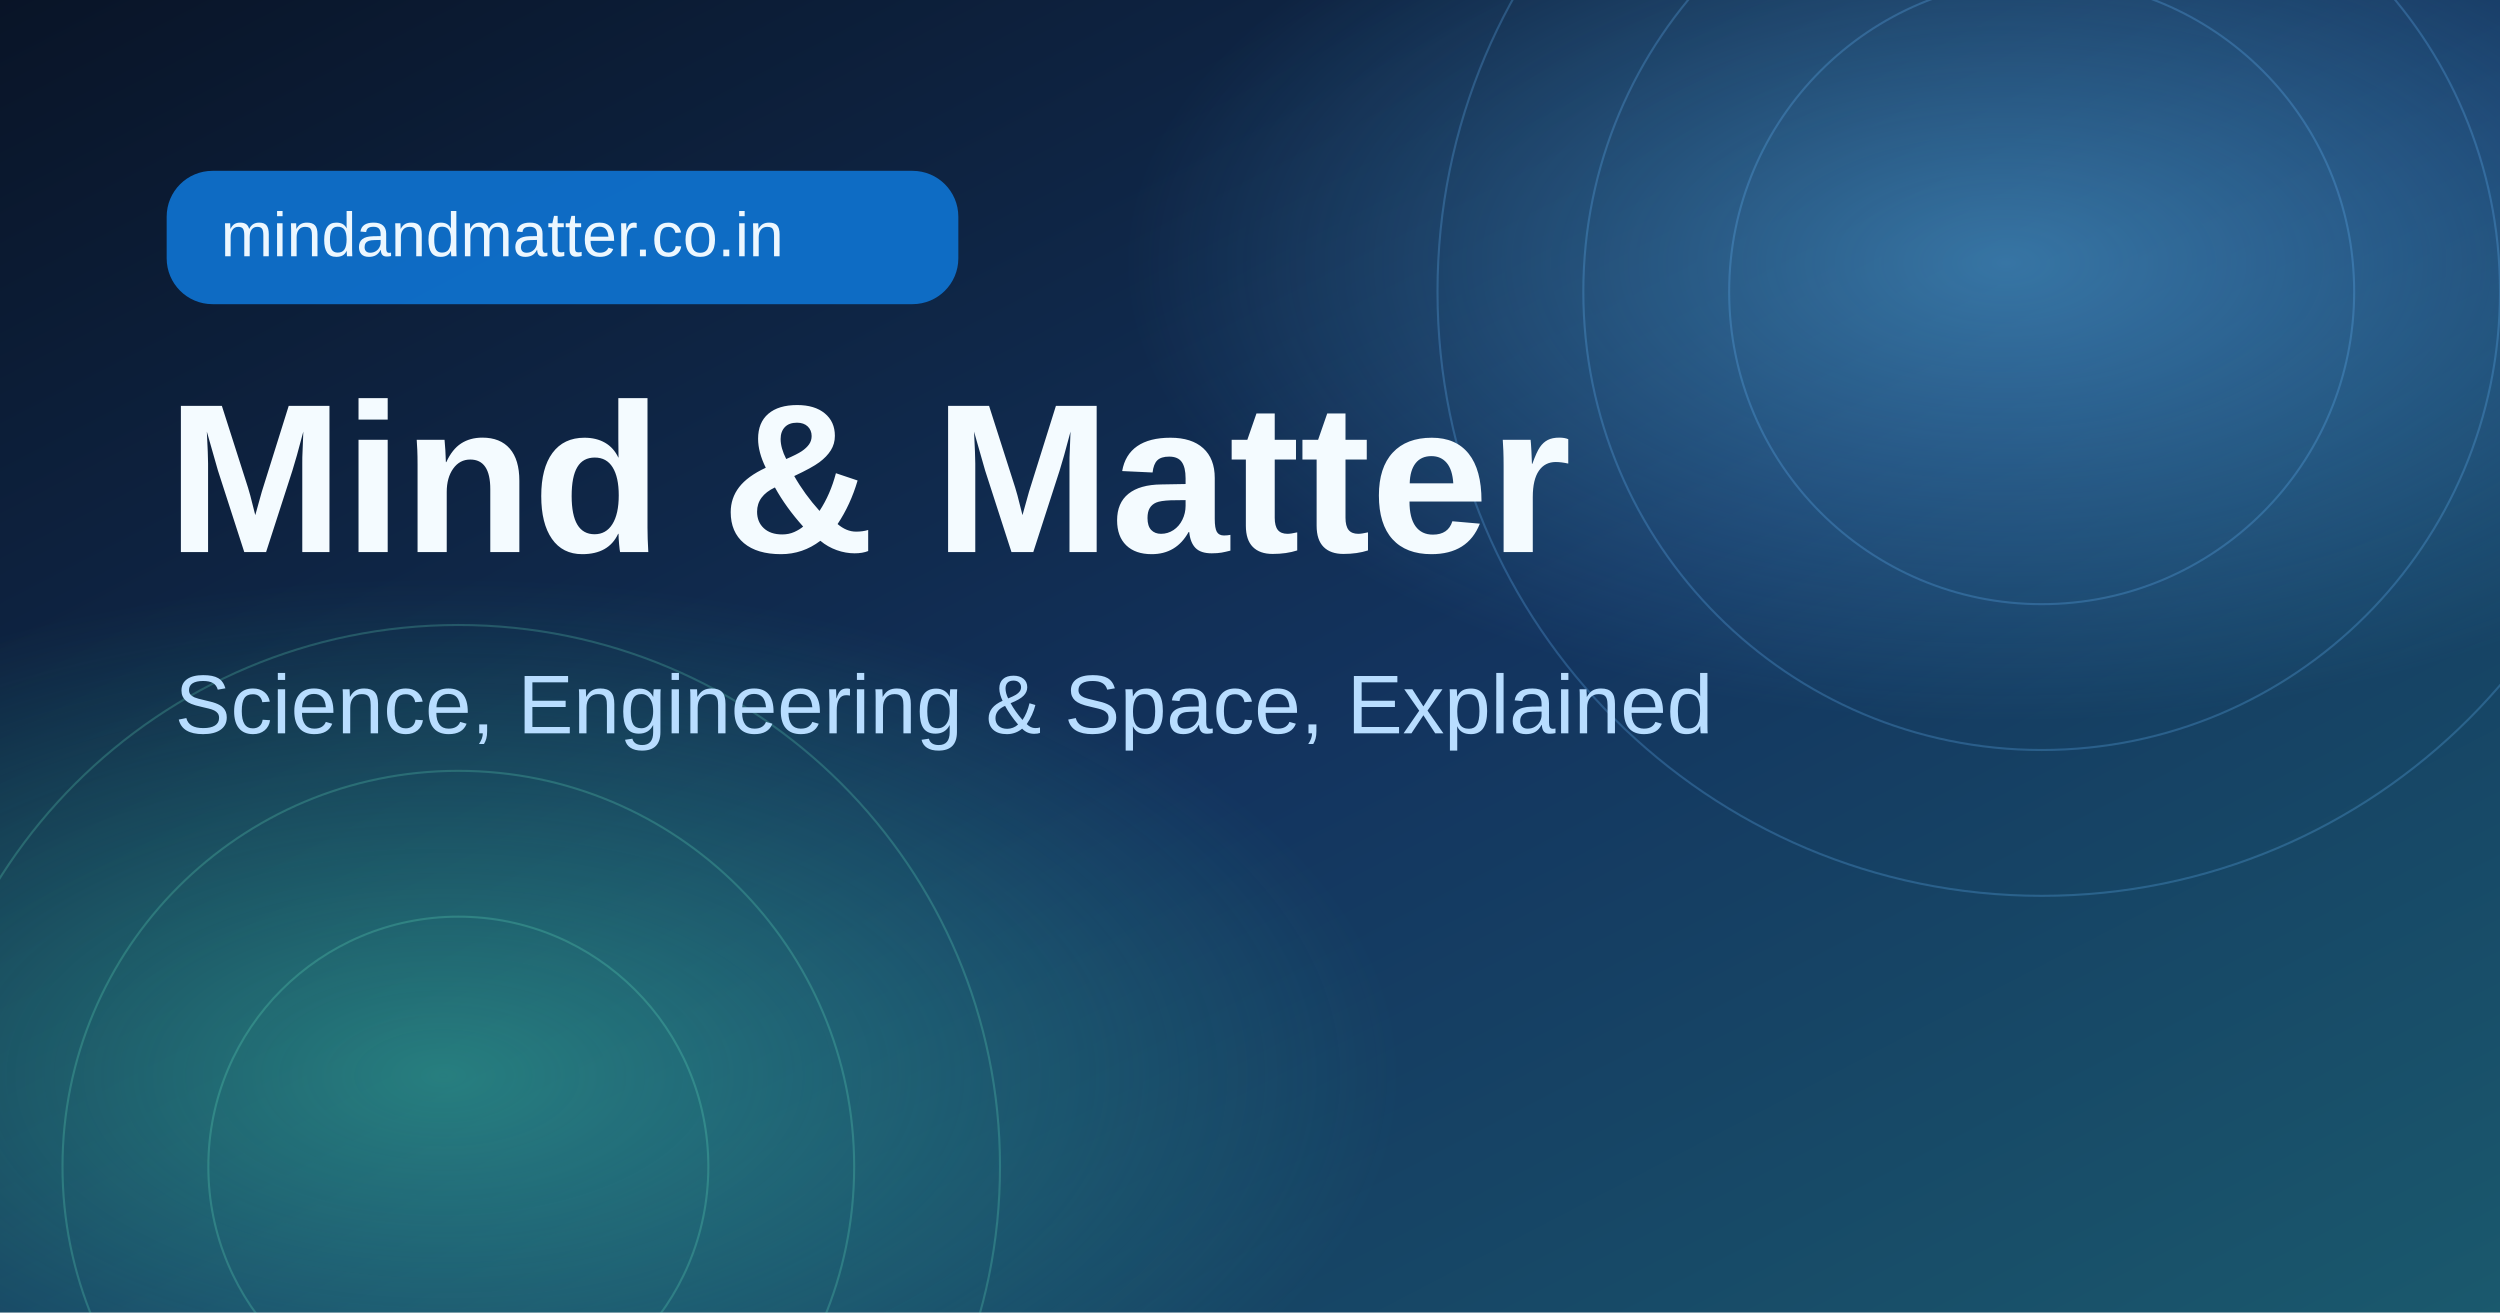
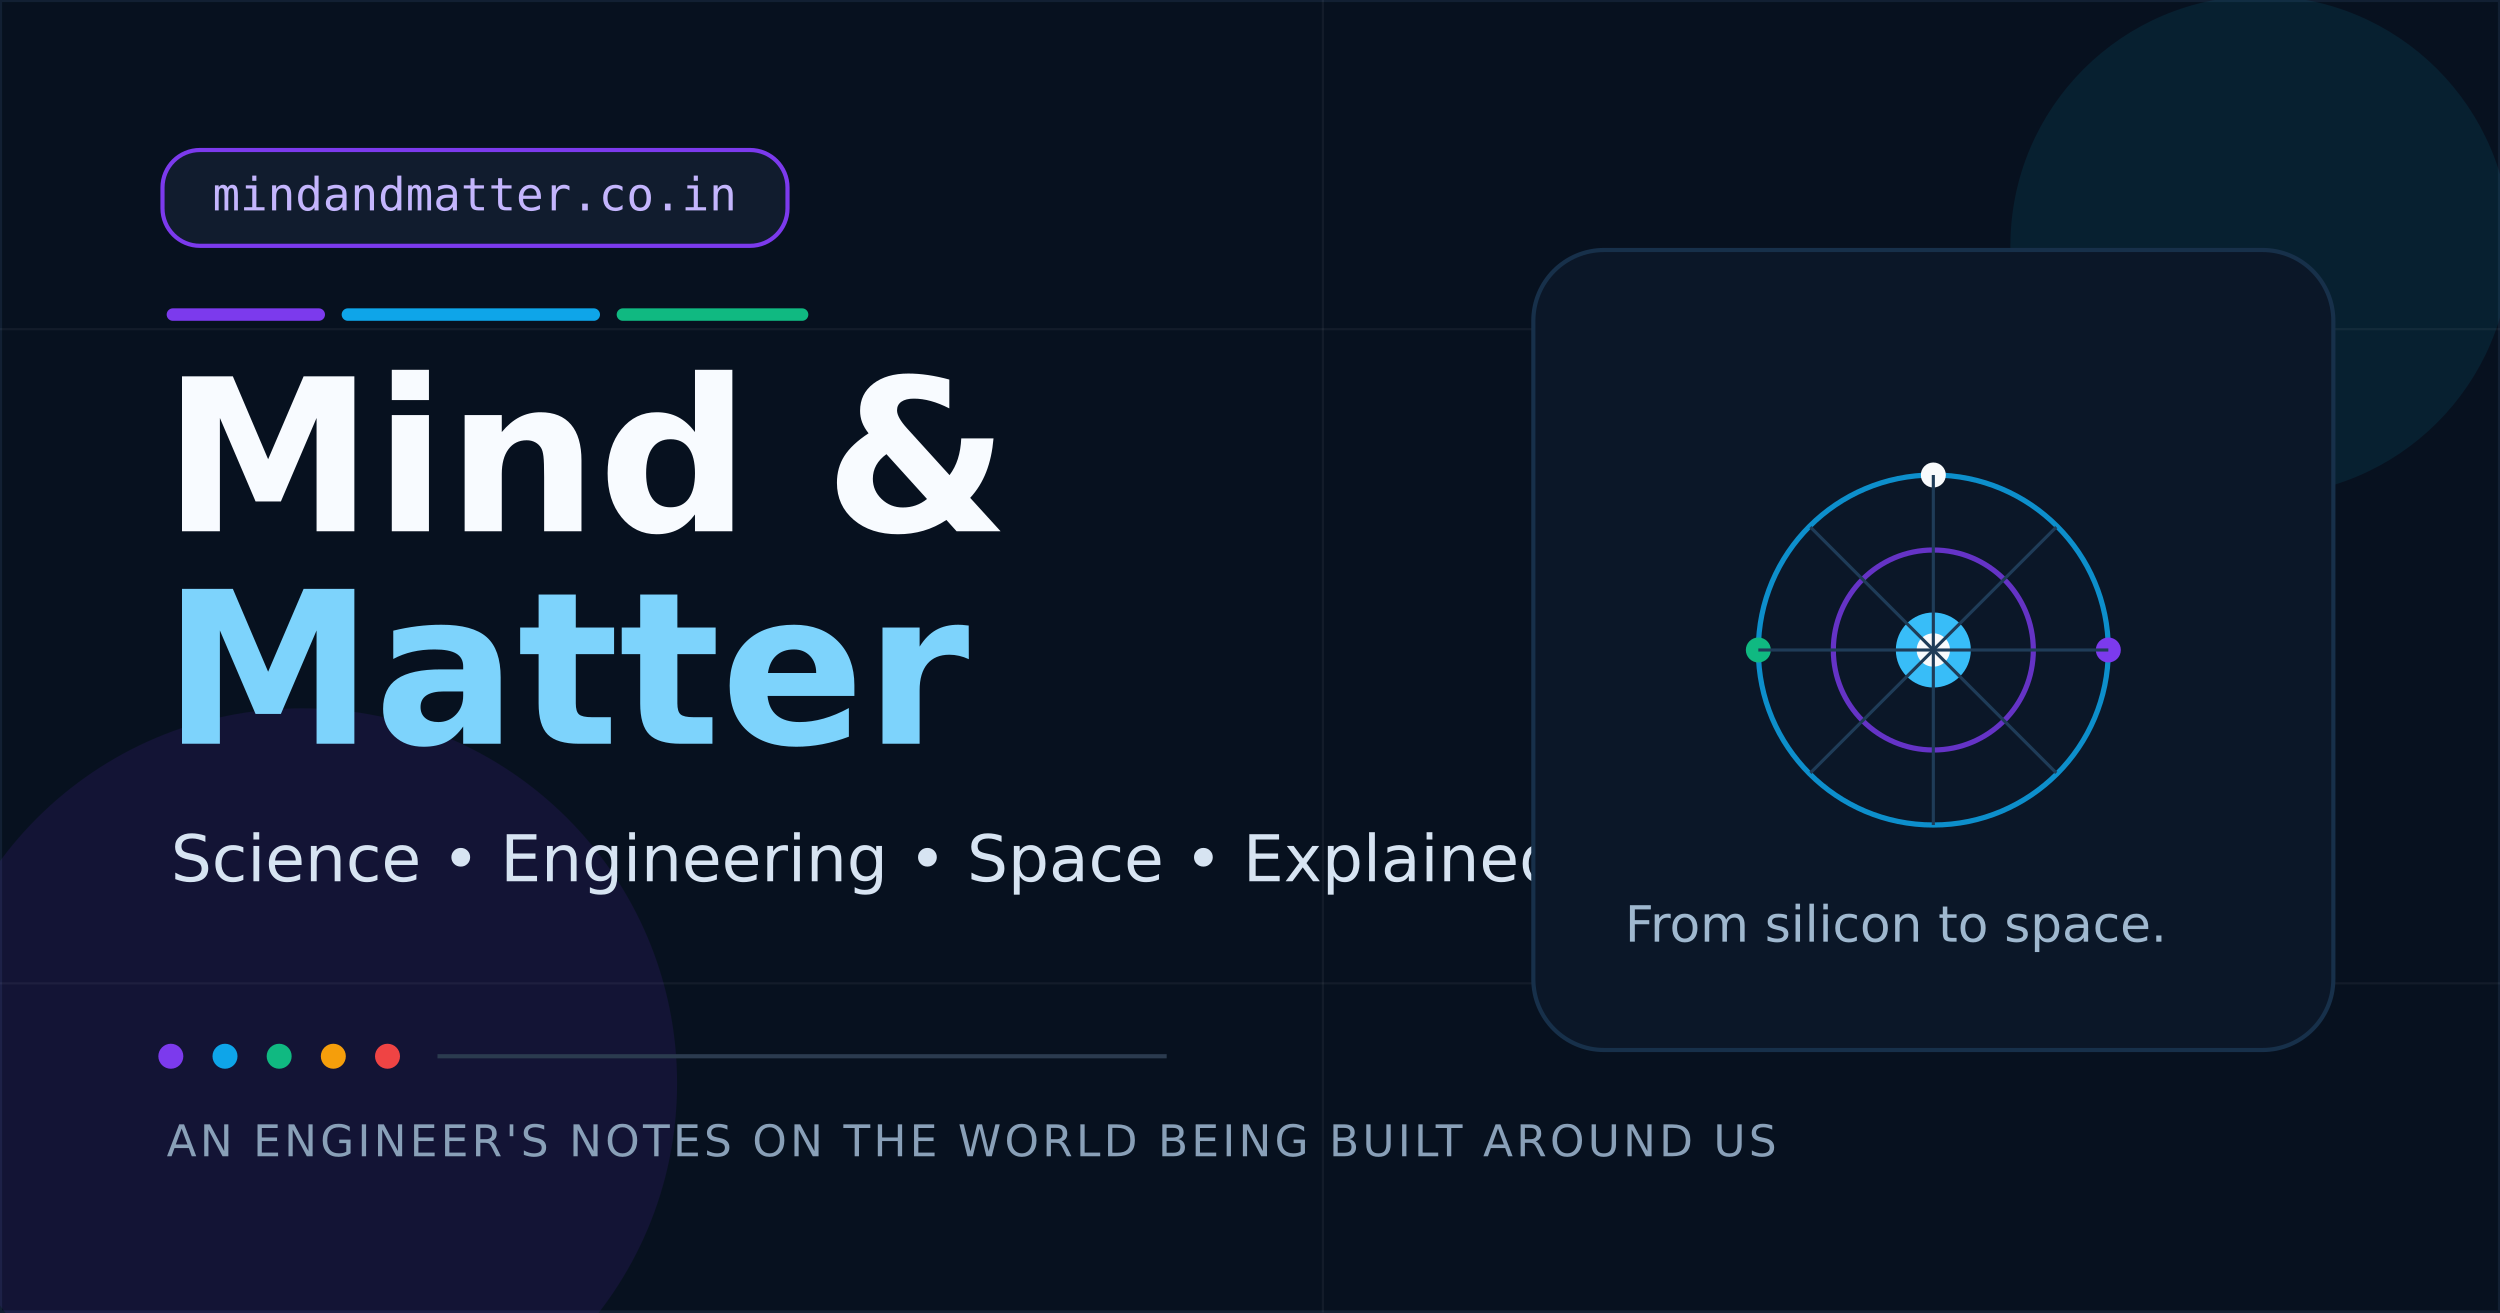
- <svg xmlns="http://www.w3.org/2000/svg" width="1200" height="630" viewBox="0 0 1200 630" role="img" aria-labelledby="title desc">
-   <defs>
-     <linearGradient id="bg" x1="0" y1="0" x2="1" y2="1">
-       <stop offset="0%" stop-color="#091427" />
-       <stop offset="55%" stop-color="#13345f" />
-       <stop offset="100%" stop-color="#1a596d" />
-     </linearGradient>
-     <radialGradient id="glowA" cx="80%" cy="20%" r="35%">
-       <stop offset="0%" stop-color="#64c8ff" stop-opacity="0.45" />
-       <stop offset="100%" stop-color="#64c8ff" stop-opacity="0" />
-     </radialGradient>
-     <radialGradient id="glowB" cx="18%" cy="82%" r="38%">
-       <stop offset="0%" stop-color="#46f2b7" stop-opacity="0.4" />
-       <stop offset="100%" stop-color="#46f2b7" stop-opacity="0" />
-     </radialGradient>
-   </defs>
-   <rect width="1200" height="630" fill="url(#bg)" />
-   <rect width="1200" height="630" fill="url(#glowA)" />
-   <rect width="1200" height="630" fill="url(#glowB)" />
-   <g fill="none" stroke="#6bbdff" stroke-opacity="0.25">
-     <circle cx="980" cy="140" r="150" />
-     <circle cx="980" cy="140" r="220" />
-     <circle cx="980" cy="140" r="290" />
+ <svg xmlns="http://www.w3.org/2000/svg" width="1200" height="630" viewBox="0 0 1200 630">
+   <rect width="1200" height="630" fill="#07111f" />
+   <rect x="0" y="0" width="1200" height="630" fill="none" stroke="#122033" stroke-width="2" />
+   <circle cx="145" cy="520" r="180" fill="#6d28d9" opacity="0.12" />
+   <circle cx="1085" cy="118" r="120" fill="#0891b2" opacity="0.12" />
+   <g stroke="#ffffff" stroke-opacity="0.05" stroke-width="1">
+     <line x1="0" y1="158" x2="1200" y2="158" />
+     <line x1="0" y1="472" x2="1200" y2="472" />
+     <line x1="635" y1="0" x2="635" y2="630" />
  </g>
-   <g fill="none" stroke="#76ffd6" stroke-opacity="0.2">
-     <circle cx="220" cy="560" r="120" />
-     <circle cx="220" cy="560" r="190" />
-     <circle cx="220" cy="560" r="260" />
-   </g>
-   <rect x="80" y="82" rx="22" ry="22" width="380" height="64" fill="#0f72cf" fill-opacity="0.92" />
-   <text x="106" y="123" font-family="Arial, Helvetica, sans-serif" font-size="30" fill="#ecf7ff">mindandmatter.co.in</text>
-   <text x="80" y="265" font-family="Arial, Helvetica, sans-serif" font-size="102" font-weight="700" fill="#f4fbff">Mind &amp; Matter</text>
-   <text x="84" y="352" font-family="Arial, Helvetica, sans-serif" font-size="40" fill="#b8ddff">Science, Engineering &amp; Space, Explained</text>
+   <rect x="78" y="72" rx="18" ry="18" width="300" height="46" fill="#111c2e" stroke="#7c3aed" stroke-width="2" />
+   <text x="102" y="101" font-family="DejaVu Sans Mono, Courier New, monospace" font-size="22" fill="#c4b5fd">mindandmatter.co.in</text>
+   <text x="78" y="255" font-family="DejaVu Sans, Arial, sans-serif" font-size="102" font-weight="700" fill="#f8fbff">Mind &amp;</text>
+   <text x="78" y="357" font-family="DejaVu Sans, Arial, sans-serif" font-size="102" font-weight="700" fill="#7dd3fc">Matter</text>
+   <text x="82" y="423" font-family="DejaVu Sans, Arial, sans-serif" font-size="31" fill="#d7e4f2">Science  •  Engineering  •  Space  •  Explained</text>
+   <rect x="80" y="148" width="76" height="6" rx="3" fill="#7c3aed" />
+   <rect x="164" y="148" width="124" height="6" rx="3" fill="#0ea5e9" />
+   <rect x="296" y="148" width="92" height="6" rx="3" fill="#10b981" />
+   <circle cx="82" cy="507" r="6" fill="#7c3aed" />
+   <circle cx="108" cy="507" r="6" fill="#0ea5e9" />
+   <circle cx="134" cy="507" r="6" fill="#10b981" />
+   <circle cx="160" cy="507" r="6" fill="#f59e0b" />
+   <circle cx="186" cy="507" r="6" fill="#ef4444" />
+   <line x1="210" y1="507" x2="560" y2="507" stroke="#2b3b4f" stroke-width="2" />
+   <text x="80" y="555" font-family="DejaVu Sans, Arial, sans-serif" font-size="21" fill="#89a0b8" letter-spacing="1.6">AN ENGINEER'S NOTES ON THE WORLD BEING BUILT AROUND US</text>
+   <rect x="736" y="120" rx="34" ry="34" width="384" height="384" fill="#0b1728" stroke="#17304a" stroke-width="2" />
+   <circle cx="928" cy="312" r="84" fill="none" stroke="#0ea5e9" stroke-width="2.5" stroke-opacity="0.85" />
+   <circle cx="928" cy="312" r="48" fill="none" stroke="#7c3aed" stroke-width="2.5" stroke-opacity="0.8" />
+   <circle cx="928" cy="312" r="18" fill="#38bdf8" />
+   <circle cx="928" cy="312" r="8" fill="#f8fafc" />
+   <circle cx="928" cy="228" r="6" fill="#f8fafc" />
+   <circle cx="1012" cy="312" r="6" fill="#7c3aed" />
+   <circle cx="844" cy="312" r="6" fill="#10b981" />
+   <line x1="928" y1="228" x2="928" y2="396" stroke="#1f3c58" stroke-width="1.5" />
+   <line x1="844" y1="312" x2="1012" y2="312" stroke="#1f3c58" stroke-width="1.5" />
+   <line x1="869" y1="253" x2="987" y2="371" stroke="#1f3c58" stroke-width="1.5" />
+   <line x1="987" y1="253" x2="869" y2="371" stroke="#1f3c58" stroke-width="1.5" />
+   <text x="780" y="452" font-family="DejaVu Sans, Arial, sans-serif" font-size="24" fill="#9fb8cf">From silicon to space.</text>
</svg>
